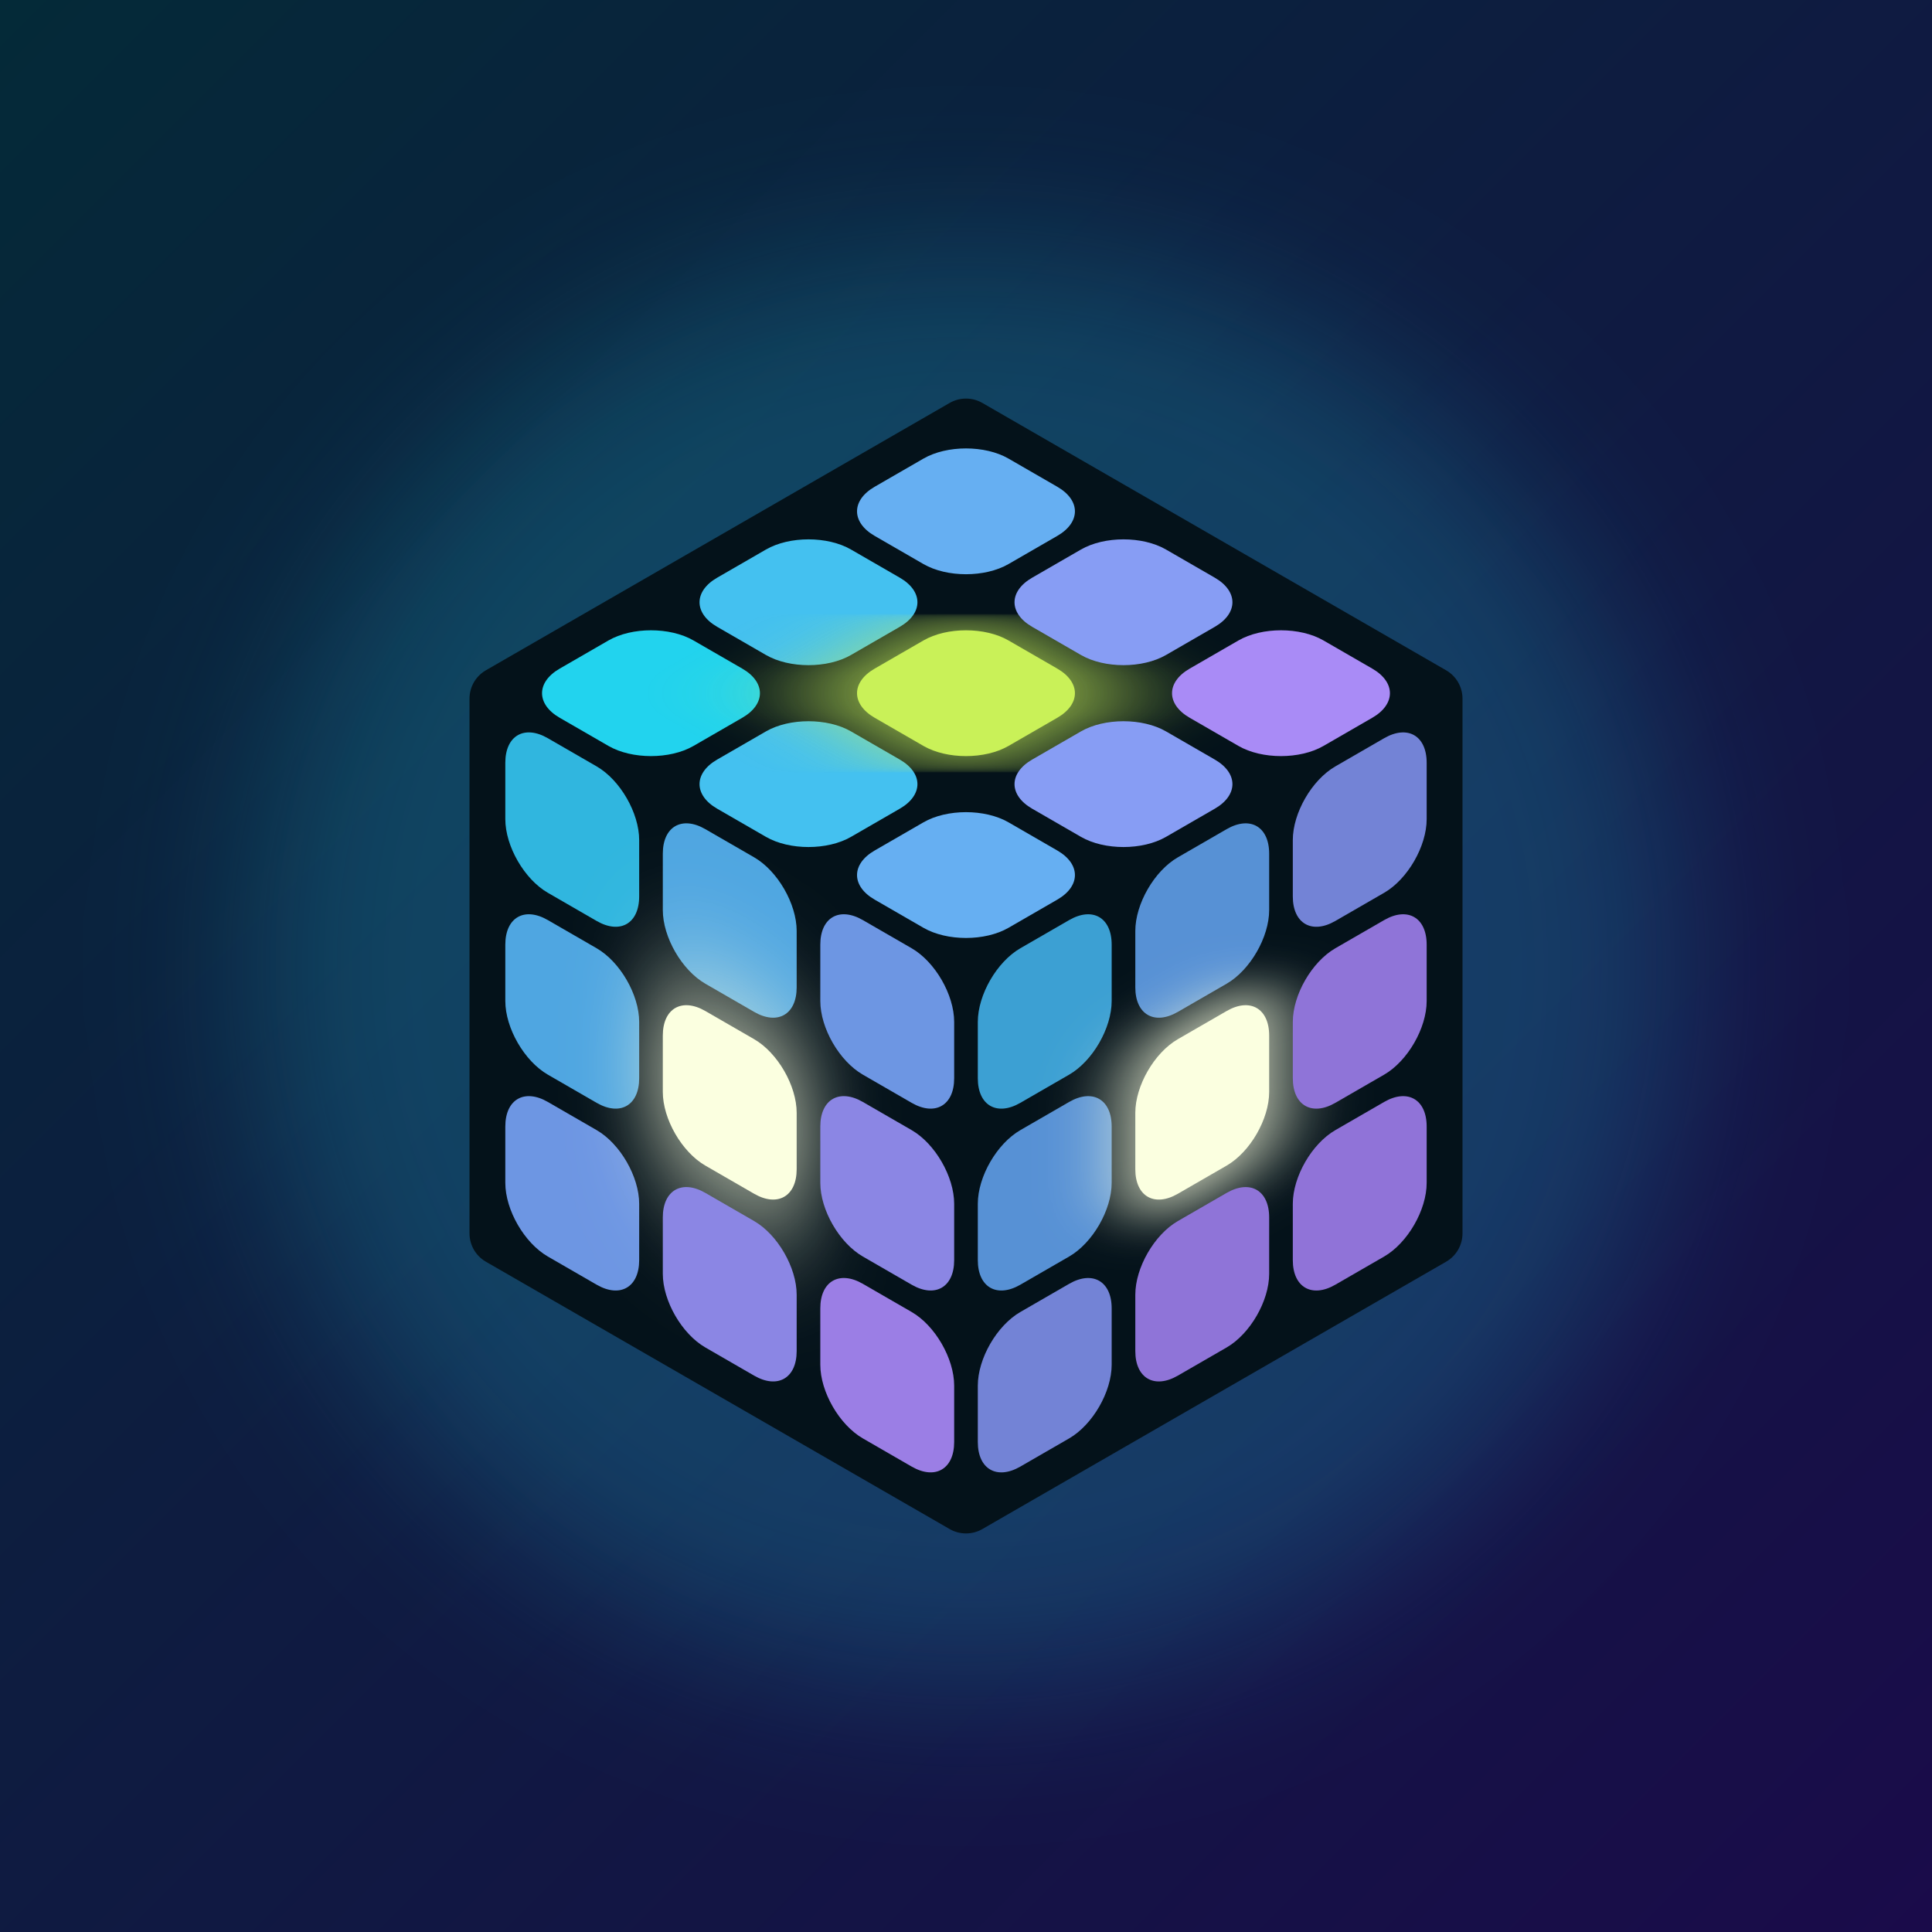
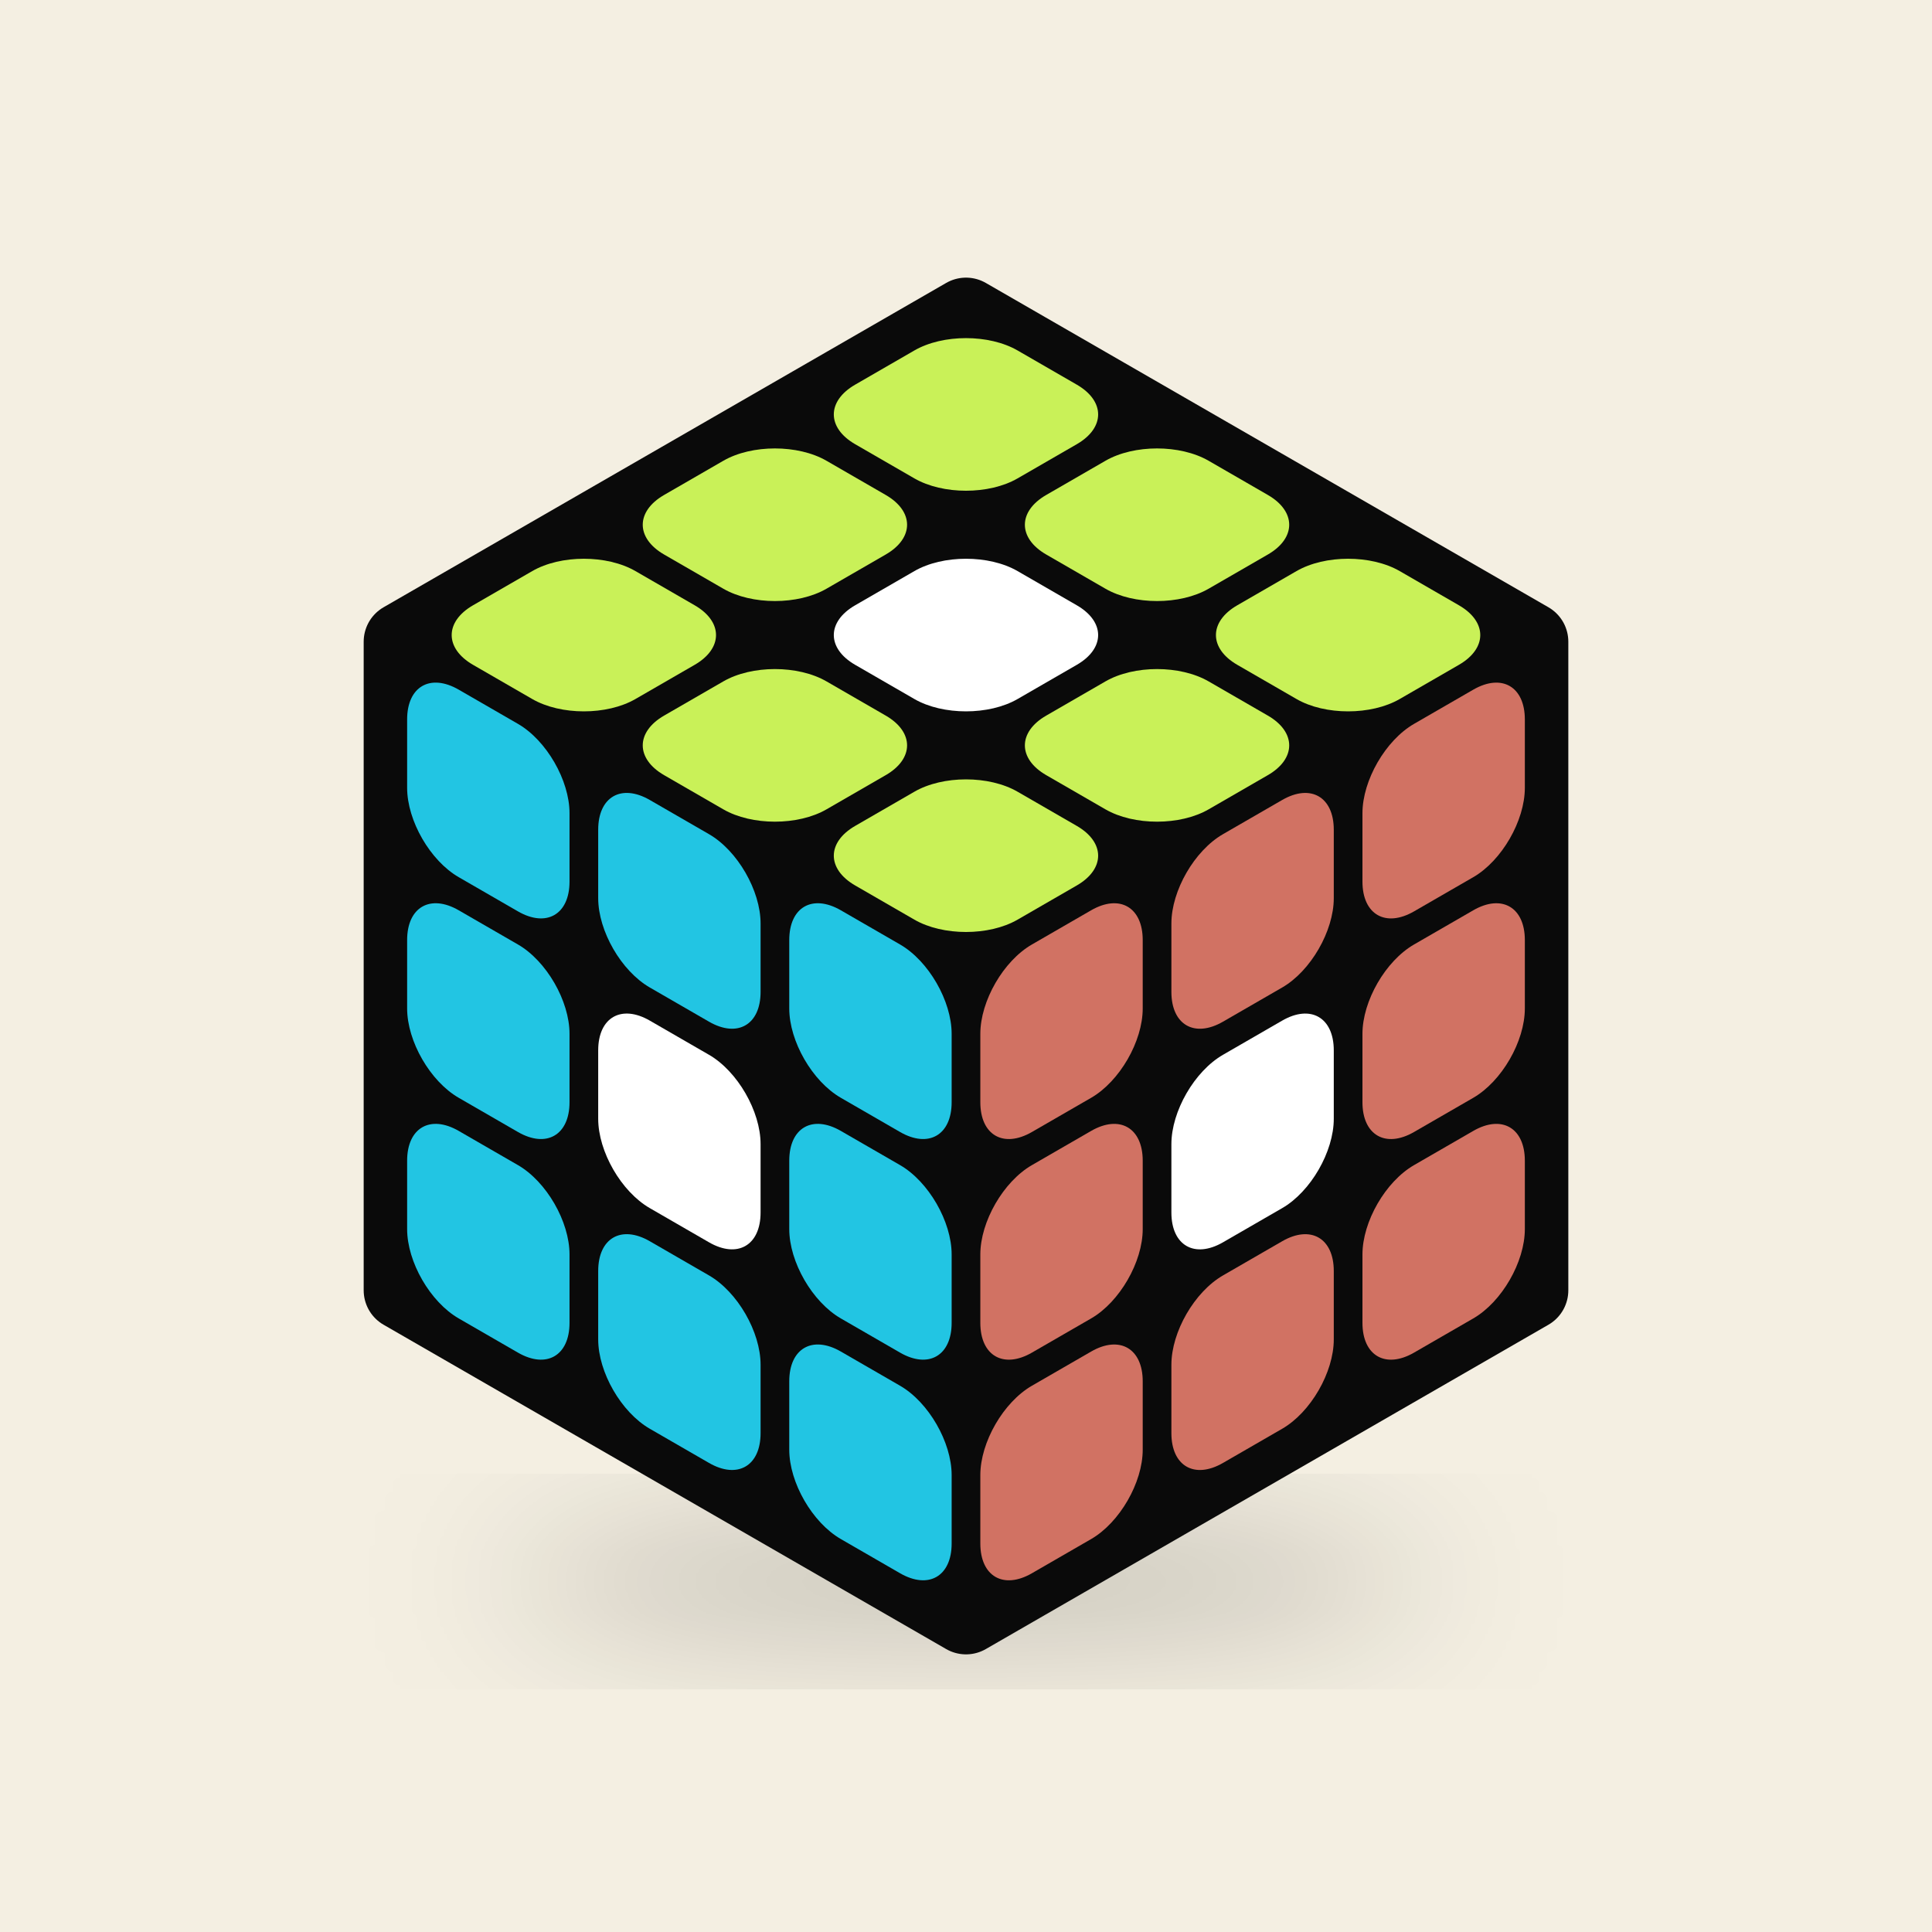
<svg xmlns="http://www.w3.org/2000/svg" viewBox="0 0 1080 1080" width="1080" height="1080">
  <defs>
    <filter id="glow" x="-80%" y="-80%" width="260%" height="260%">
      <feGaussianBlur stdDeviation="8" />
    </filter>
    <filter id="blur40" x="-50%" y="-50%" width="200%" height="200%">
      <feGaussianBlur stdDeviation="45" />
    </filter>
  </defs>
-   <defs>
-     <linearGradient id="bgx" x1="0" y1="0" x2="1" y2="1">
-       <stop offset="0" stop-color="#042a38" />
-       <stop offset="1" stop-color="#1a0b4a" />
-     </linearGradient>
-   </defs>
-   <rect width="1080" height="1080" fill="url(#bgx)" />
-   <circle cx="540" cy="540" r="400" fill="#22d3ee" opacity=".2" filter="url(#blur40)" />
-   <g transform="translate(540,540) scale(3.05)">
-     <path d="M0,-98 L85,-49 L85,49 L0,98 L-85,49 L-85,-49Z" fill="#04121a" stroke="#04121a" stroke-width="12" stroke-linejoin="round" />
+   <rect width="1080" height="1080" fill="#f4efe2" />
+   <ellipse cx="540" cy="884.1" rx="259.0" ry="30" fill="#000" opacity=".25" filter="url(#blur40)" />
+   <g transform="translate(540,540) scale(3.7)">
+     <path d="M0,-98 L85,-49 L85,49 L0,98 L-85,49 L-85,-49Z" fill="#0a0a0a" stroke="#0a0a0a" stroke-width="12" stroke-linejoin="round" />
    <g transform="matrix(0.866,-0.5,0.866,0.5,-86.6,-50)">
-       <rect x="2.5" y="2.5" width="28.33" height="28.33" rx="9" fill="#22d3ee" />
-       <rect x="2.5" y="35.833" width="28.33" height="28.33" rx="9" fill="#44c1f0" />
-       <rect x="2.5" y="69.166" width="28.33" height="28.33" rx="9" fill="#66aff2" />
-       <rect x="35.833" y="2.5" width="28.33" height="28.33" rx="9" fill="#44c1f0" />
-       <rect x="32.833" y="32.833" width="34.33" height="34.33" rx="9" fill="#c9f158" filter="url(#glow)" opacity=".8" />
-       <rect x="35.833" y="35.833" width="28.33" height="28.33" rx="9" fill="#c9f158" />
-       <rect x="35.833" y="69.166" width="28.33" height="28.33" rx="9" fill="#879df4" />
-       <rect x="69.166" y="2.5" width="28.33" height="28.33" rx="9" fill="#66aff2" />
-       <rect x="69.166" y="35.833" width="28.33" height="28.33" rx="9" fill="#879df4" />
-       <rect x="69.166" y="69.166" width="28.33" height="28.33" rx="9" fill="#a98bf6" />
+       <rect x="2.5" y="2.5" width="28.33" height="28.33" rx="9" fill="#c9f158" />
+       <rect x="2.5" y="35.833" width="28.33" height="28.33" rx="9" fill="#c9f158" />
+       <rect x="2.5" y="69.166" width="28.33" height="28.33" rx="9" fill="#c9f158" />
+       <rect x="35.833" y="2.5" width="28.33" height="28.33" rx="9" fill="#c9f158" />
+       <rect x="35.833" y="35.833" width="28.33" height="28.33" rx="9" fill="#ffffff" />
+       <rect x="35.833" y="69.166" width="28.33" height="28.33" rx="9" fill="#c9f158" />
+       <rect x="69.166" y="2.5" width="28.33" height="28.33" rx="9" fill="#c9f158" />
+       <rect x="69.166" y="35.833" width="28.33" height="28.33" rx="9" fill="#c9f158" />
+       <rect x="69.166" y="69.166" width="28.33" height="28.33" rx="9" fill="#c9f158" />
    </g>
    <g transform="matrix(0.866,0.5,0,1,-86.6,-50)">
-       <rect x="2.5" y="2.5" width="28.33" height="28.33" rx="9" fill="#30b6df" />
-       <rect x="2.5" y="35.833" width="28.33" height="28.33" rx="9" fill="#4fa6e1" />
-       <rect x="2.5" y="69.166" width="28.33" height="28.33" rx="9" fill="#6d96e3" />
-       <rect x="35.833" y="2.5" width="28.33" height="28.33" rx="9" fill="#4fa6e1" />
-       <rect x="32.833" y="32.833" width="34.33" height="34.33" rx="9" fill="#fbffe0" filter="url(#glow)" opacity=".8" />
-       <rect x="35.833" y="35.833" width="28.33" height="28.33" rx="9" fill="#fbffe0" />
-       <rect x="35.833" y="69.166" width="28.33" height="28.33" rx="9" fill="#8b86e4" />
-       <rect x="69.166" y="2.5" width="28.33" height="28.33" rx="9" fill="#6d96e3" />
-       <rect x="69.166" y="35.833" width="28.33" height="28.33" rx="9" fill="#8b86e4" />
-       <rect x="69.166" y="69.166" width="28.33" height="28.33" rx="9" fill="#9b7ee5" />
+       <rect x="2.5" y="2.5" width="28.33" height="28.33" rx="9" fill="#22c5e3" />
+       <rect x="2.5" y="35.833" width="28.33" height="28.33" rx="9" fill="#22c5e3" />
+       <rect x="2.5" y="69.166" width="28.33" height="28.33" rx="9" fill="#22c5e3" />
+       <rect x="35.833" y="2.5" width="28.33" height="28.33" rx="9" fill="#22c5e3" />
+       <rect x="35.833" y="35.833" width="28.33" height="28.33" rx="9" fill="#ffffff" />
+       <rect x="35.833" y="69.166" width="28.33" height="28.33" rx="9" fill="#22c5e3" />
+       <rect x="69.166" y="2.5" width="28.33" height="28.33" rx="9" fill="#22c5e3" />
+       <rect x="69.166" y="35.833" width="28.33" height="28.33" rx="9" fill="#22c5e3" />
+       <rect x="69.166" y="69.166" width="28.33" height="28.33" rx="9" fill="#22c5e3" />
    </g>
    <g transform="matrix(0.866,-0.5,0,1,0,0)">
-       <rect x="2.5" y="2.5" width="28.33" height="28.33" rx="9" fill="#3ca0d3" />
-       <rect x="2.5" y="35.833" width="28.33" height="28.33" rx="9" fill="#5791d5" />
-       <rect x="2.5" y="69.166" width="28.33" height="28.33" rx="9" fill="#7383d6" />
-       <rect x="35.833" y="2.5" width="28.33" height="28.33" rx="9" fill="#5791d5" />
-       <rect x="32.833" y="32.833" width="34.33" height="34.33" rx="9" fill="#fbffe0" filter="url(#glow)" opacity=".8" />
-       <rect x="35.833" y="35.833" width="28.33" height="28.33" rx="9" fill="#fbffe0" />
-       <rect x="35.833" y="69.166" width="28.33" height="28.33" rx="9" fill="#8f74d8" />
-       <rect x="69.166" y="2.5" width="28.33" height="28.33" rx="9" fill="#7383d6" />
-       <rect x="69.166" y="35.833" width="28.33" height="28.33" rx="9" fill="#8f74d8" />
-       <rect x="69.166" y="69.166" width="28.33" height="28.33" rx="9" fill="#9073d8" />
+       <rect x="2.5" y="2.5" width="28.33" height="28.33" rx="9" fill="#d17263" />
+       <rect x="2.5" y="35.833" width="28.33" height="28.33" rx="9" fill="#d17263" />
+       <rect x="2.5" y="69.166" width="28.33" height="28.33" rx="9" fill="#d17263" />
+       <rect x="35.833" y="2.5" width="28.33" height="28.33" rx="9" fill="#d17263" />
+       <rect x="35.833" y="35.833" width="28.33" height="28.33" rx="9" fill="#ffffff" />
+       <rect x="35.833" y="69.166" width="28.33" height="28.33" rx="9" fill="#d17263" />
+       <rect x="69.166" y="2.5" width="28.33" height="28.33" rx="9" fill="#d17263" />
+       <rect x="69.166" y="35.833" width="28.33" height="28.33" rx="9" fill="#d17263" />
+       <rect x="69.166" y="69.166" width="28.33" height="28.33" rx="9" fill="#d17263" />
    </g>
  </g>
</svg>
